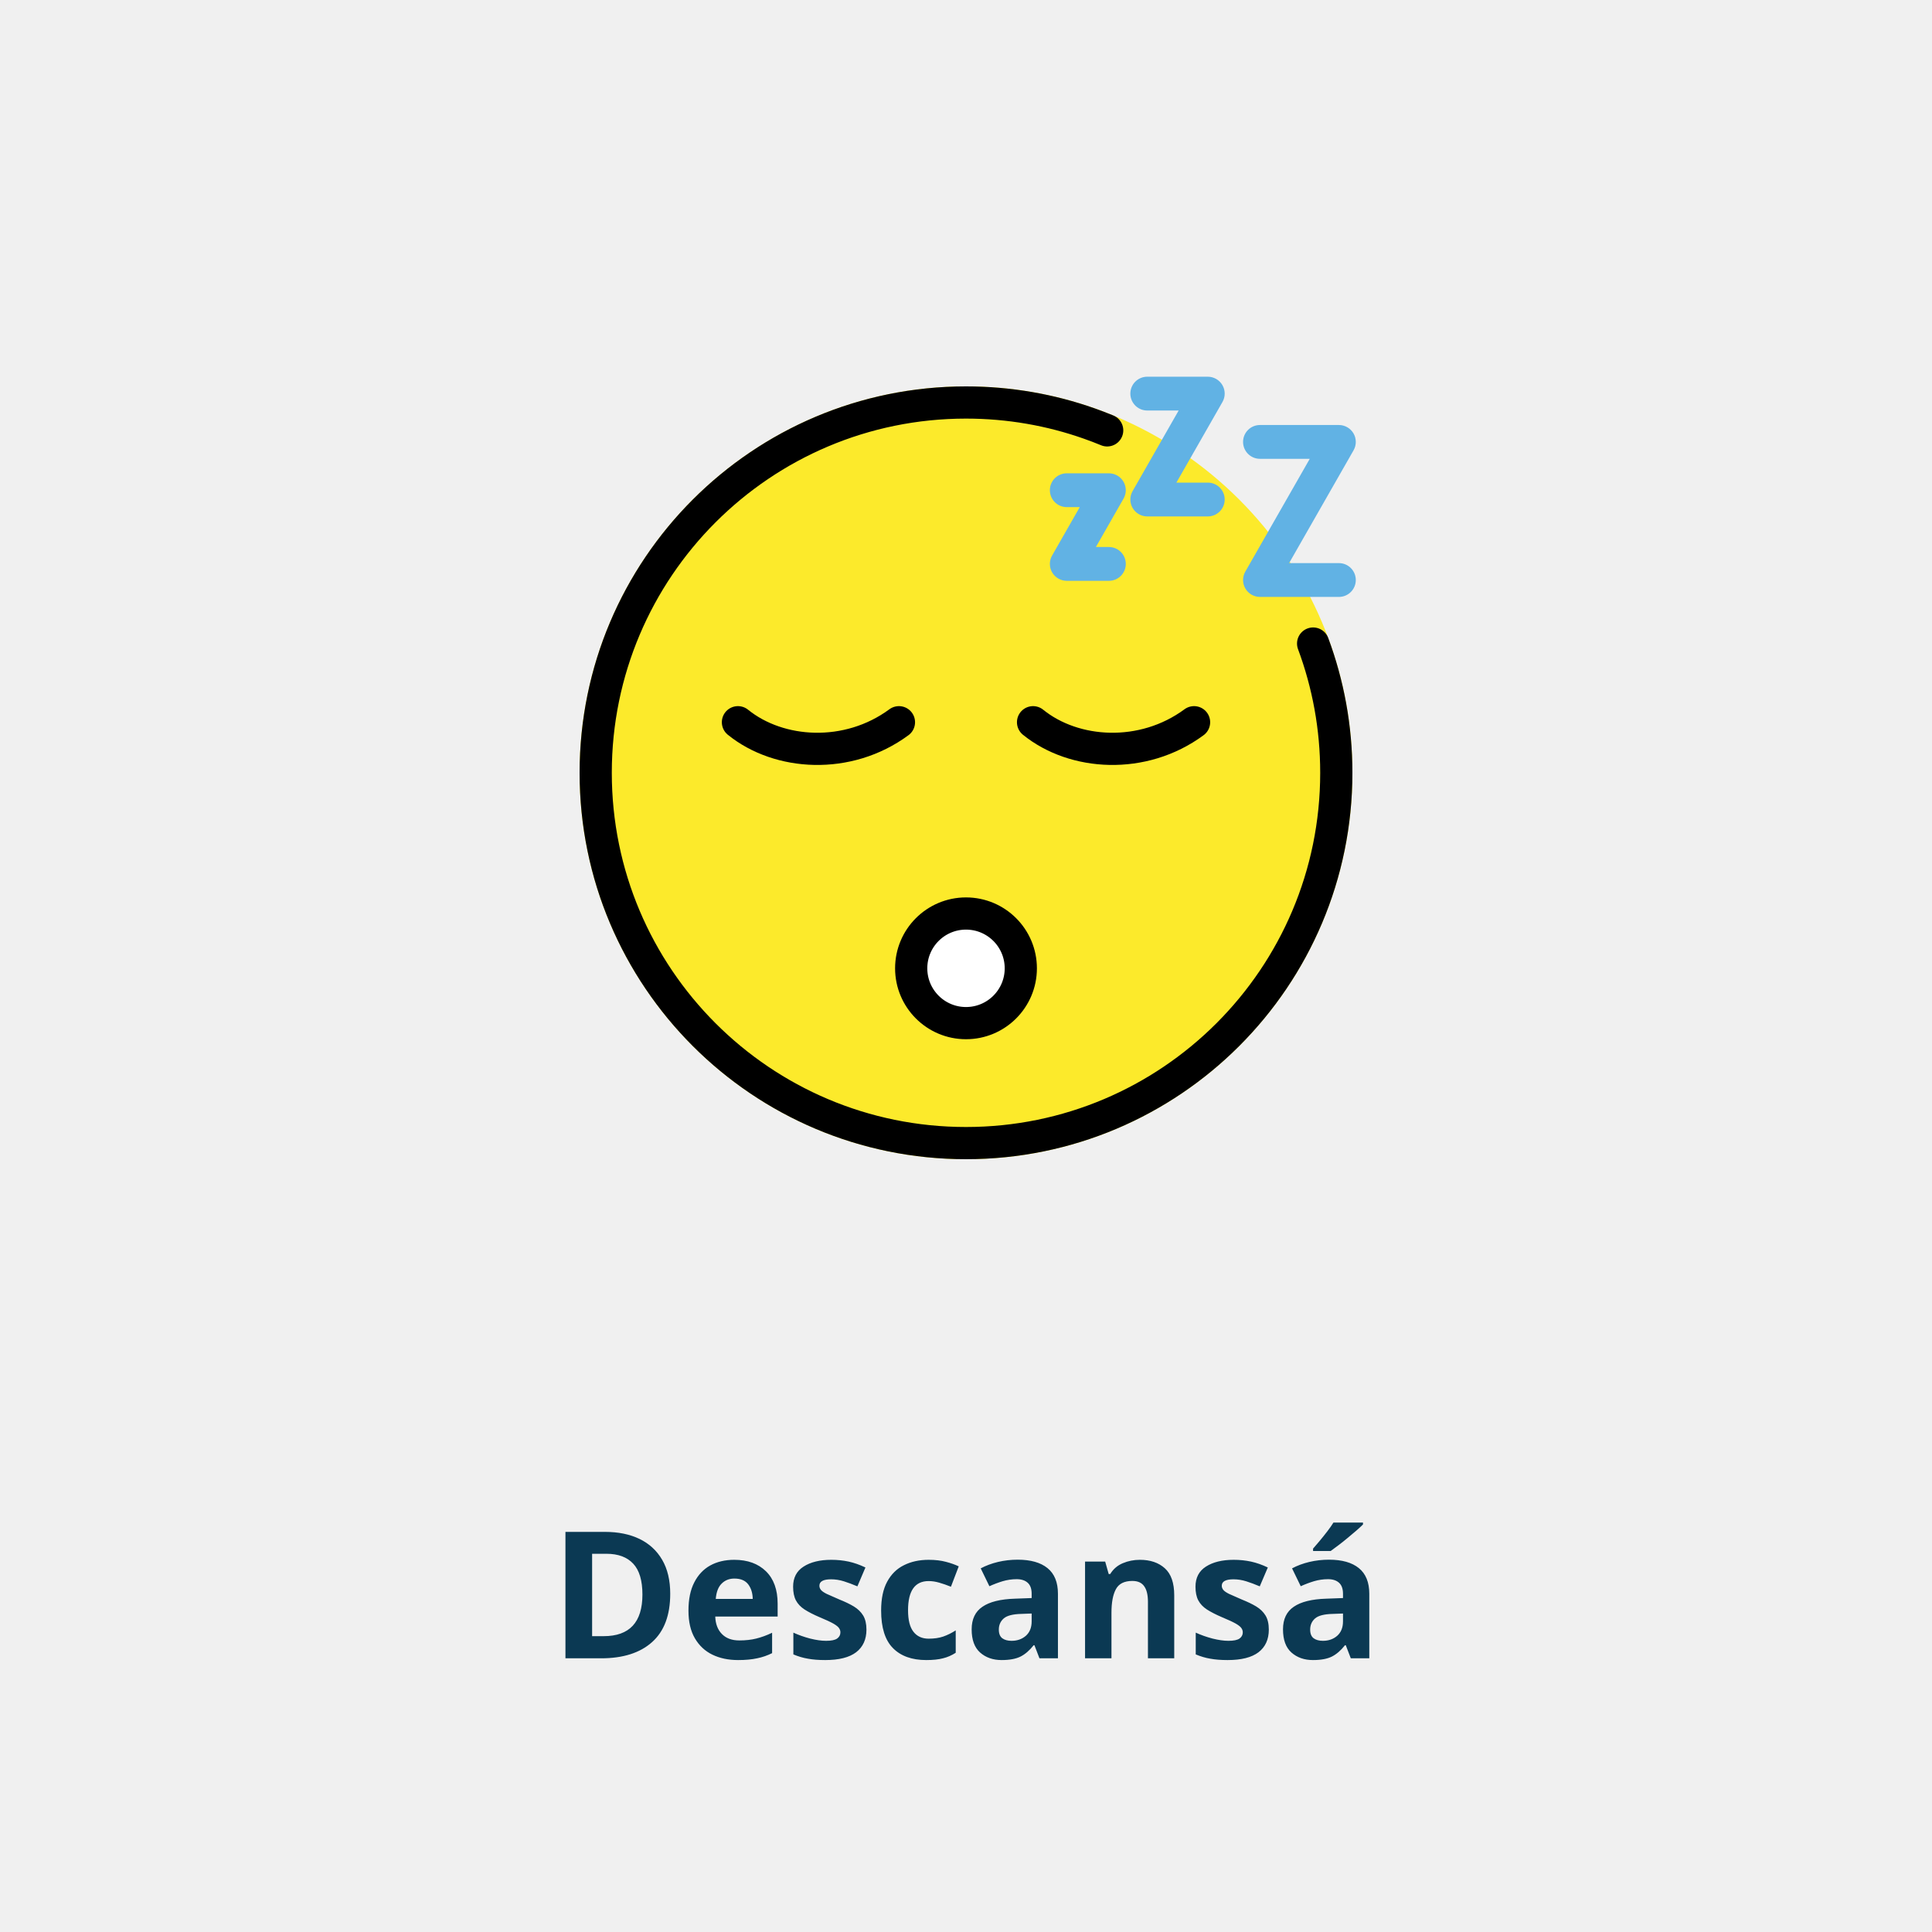
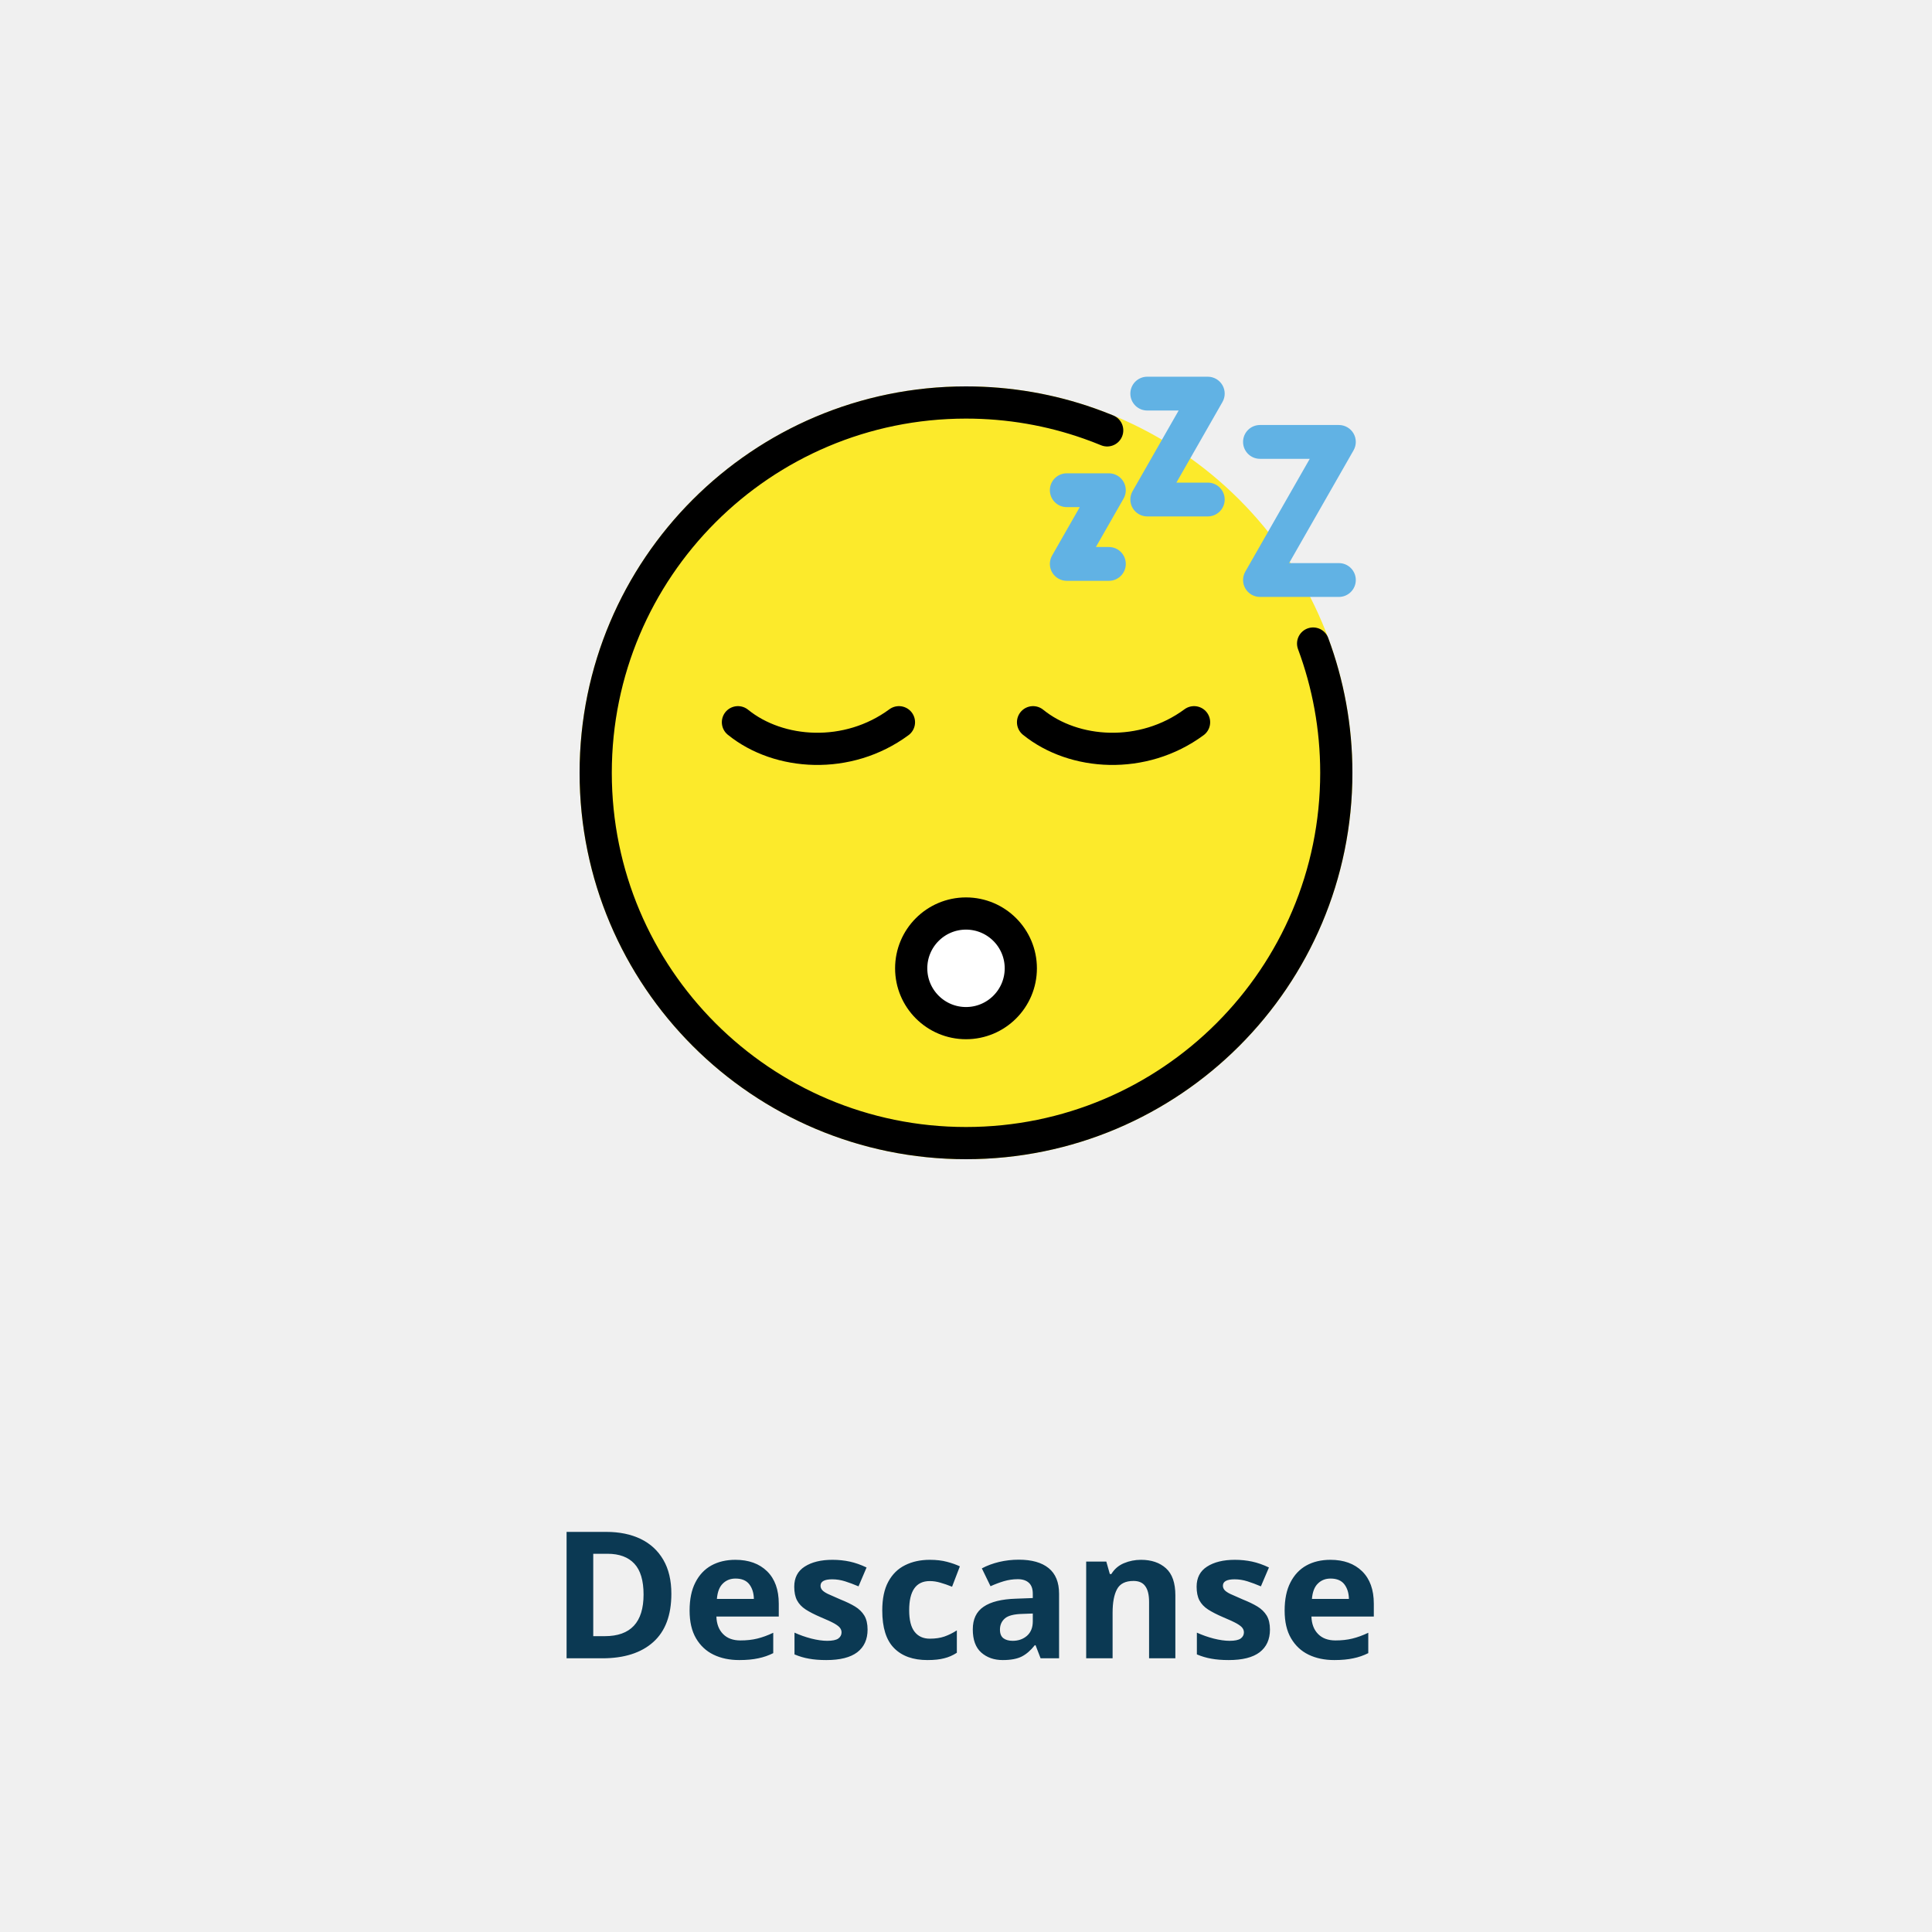
- <svg xmlns="http://www.w3.org/2000/svg" viewBox="0 0 240 240" width="240" height="240" role="img" aria-label="Descansá">
+ <svg xmlns="http://www.w3.org/2000/svg" viewBox="0 0 240 240" width="240" height="240" role="img" aria-label="Descanse">
  <g transform="translate(48 24) scale(2)">
    <g id="color">
      <circle cx="36" cy="36" r="24" fill="#FCEA2B" />
      <circle cx="36" cy="48.144" r="3.404" fill="#FFFFFF" />
    </g>
    <g id="hair" />
    <g id="skin" />
    <g id="skin-shadow" />
    <g id="line">
      <path fill="none" stroke="#000000" stroke-linecap="round" stroke-linejoin="round" stroke-miterlimit="10" stroke-width="2" d="M44.769,14.731c-0.368-0.152-0.741-0.294-1.118-0.427C41.258,13.459,38.683,13,36,13c-12.703,0-23,10.297-23,23 c0,12.702,10.297,23,23,23c12.702,0,23-10.298,23-23c0-2.824-0.509-5.528-1.44-8.028" />
      <circle cx="36" cy="48.144" r="3.404" fill="none" stroke="#000000" stroke-linecap="round" stroke-linejoin="round" stroke-miterlimit="10" stroke-width="2" />
      <path fill="none" stroke="#000000" stroke-linecap="round" stroke-linejoin="round" stroke-miterlimit="10" stroke-width="2" d="M50.165,32.859c-3.176,2.344-7.456,2.061-10,0" />
      <path fill="none" stroke="#000000" stroke-linecap="round" stroke-linejoin="round" stroke-miterlimit="10" stroke-width="2" d="M31.835,32.859c-3.176,2.344-7.456,2.061-10,0" />
      <path d="M44.875,24.026h-2.616c-0.356,0-0.685-0.19-0.865-0.498c-0.179-0.309-0.18-0.689-0.003-0.998l1.761-3.082 h-0.893c-0.553,0-1-0.448-1-1s0.447-1,1-1h2.616c0.356,0,0.685,0.19,0.865,0.498 c0.179,0.309,0.18,0.689,0.003,0.998l-1.761,3.082h0.893c0.553,0,1,0.448,1,1S45.428,24.026,44.875,24.026z" />
      <path d="M51.018,20.026h-3.76c-0.356,0-0.685-0.19-0.865-0.498c-0.179-0.309-0.18-0.689-0.003-0.998l2.904-5.082 h-2.036c-0.553,0-1-0.448-1-1s0.447-1,1-1h3.76c0.356,0,0.685,0.19,0.865,0.498 c0.179,0.309,0.18,0.689,0.003,0.998l-2.904,5.082h2.036c0.553,0,1,0.448,1,1S51.571,20.026,51.018,20.026z" />
      <path d="M59.161,25.026h-4.902c-0.356,0-0.685-0.19-0.865-0.498c-0.179-0.309-0.18-0.689-0.003-0.998l4.047-7.082 h-3.179c-0.553,0-1-0.448-1-1s0.447-1,1-1h4.902c0.356,0,0.685,0.19,0.865,0.498 c0.179,0.309,0.18,0.689,0.003,0.998l-4.047,7.082h3.179c0.553,0,1,0.448,1,1S59.714,25.026,59.161,25.026z" />
    </g>
    <g id="color-foreground">
      <path fill="#61B2E4" stroke="#61B2E4" stroke-miterlimit="10" stroke-width="0.1" d="M44.875,24.026h-2.616 c-0.356,0-0.685-0.19-0.865-0.498c-0.179-0.309-0.18-0.689-0.003-0.998l1.761-3.082h-0.893c-0.553,0-1-0.448-1-1 s0.447-1,1-1h2.616c0.356,0,0.685,0.19,0.865,0.498c0.179,0.309,0.18,0.689,0.003,0.998l-1.761,3.082h0.893 c0.553,0,1,0.448,1,1S45.428,24.026,44.875,24.026z" />
      <path fill="#61B2E4" stroke="#61B2E4" stroke-miterlimit="10" stroke-width="0.1" d="M51.018,20.026h-3.76 c-0.356,0-0.685-0.19-0.865-0.498c-0.179-0.309-0.18-0.689-0.003-0.998l2.904-5.082h-2.036c-0.553,0-1-0.448-1-1 s0.447-1,1-1h3.76c0.356,0,0.685,0.19,0.865,0.498c0.179,0.309,0.18,0.689,0.003,0.998l-2.904,5.082h2.036 c0.553,0,1,0.448,1,1S51.571,20.026,51.018,20.026z" />
      <path fill="#61B2E4" stroke="#61B2E4" stroke-miterlimit="10" stroke-width="0.1" d="M59.161,25.026h-4.902 c-0.356,0-0.685-0.19-0.865-0.498c-0.179-0.309-0.18-0.689-0.003-0.998l4.047-7.082h-3.179c-0.553,0-1-0.448-1-1 s0.447-1,1-1h4.902c0.356,0,0.685,0.19,0.865,0.498c0.179,0.309,0.18,0.689,0.003,0.998l-4.047,7.082h3.179 c0.553,0,1,0.448,1,1S59.714,25.026,59.161,25.026z" />
    </g>
  </g>
  <g>
-     <text x="120" y="206" text-anchor="middle" font-family="Poppins, 'Segoe UI', system-ui, sans-serif" font-size="22" font-weight="600" fill="#0B3953">Descansá</text>
+     <text x="120" y="206" text-anchor="middle" font-family="Poppins, 'Segoe UI', system-ui, sans-serif" font-size="22" font-weight="600" fill="#0B3953">Descanse</text>
  </g>
</svg>
